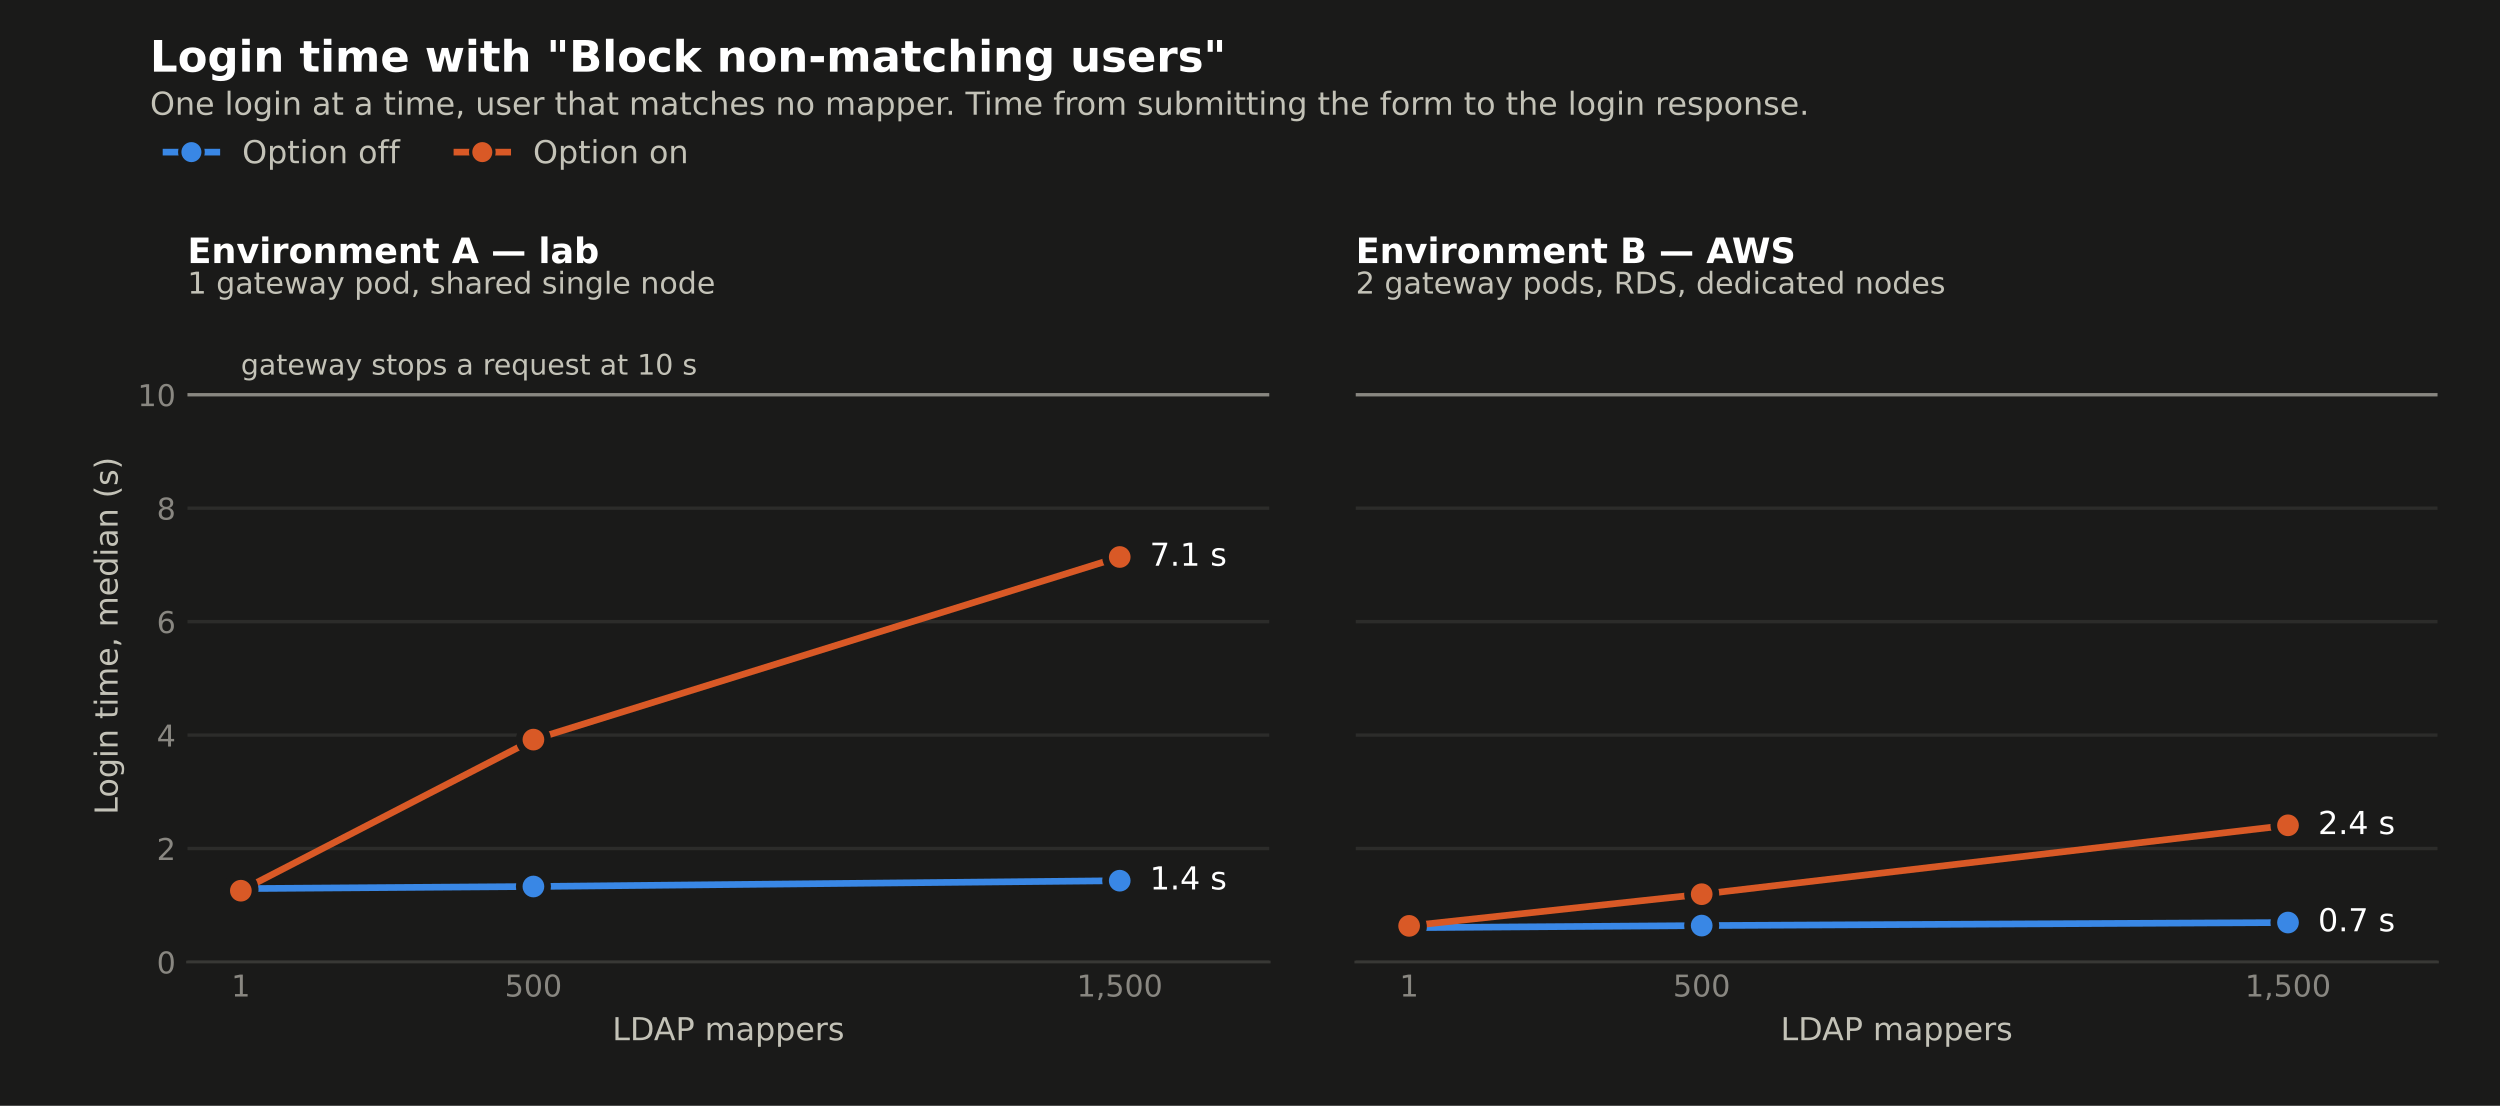
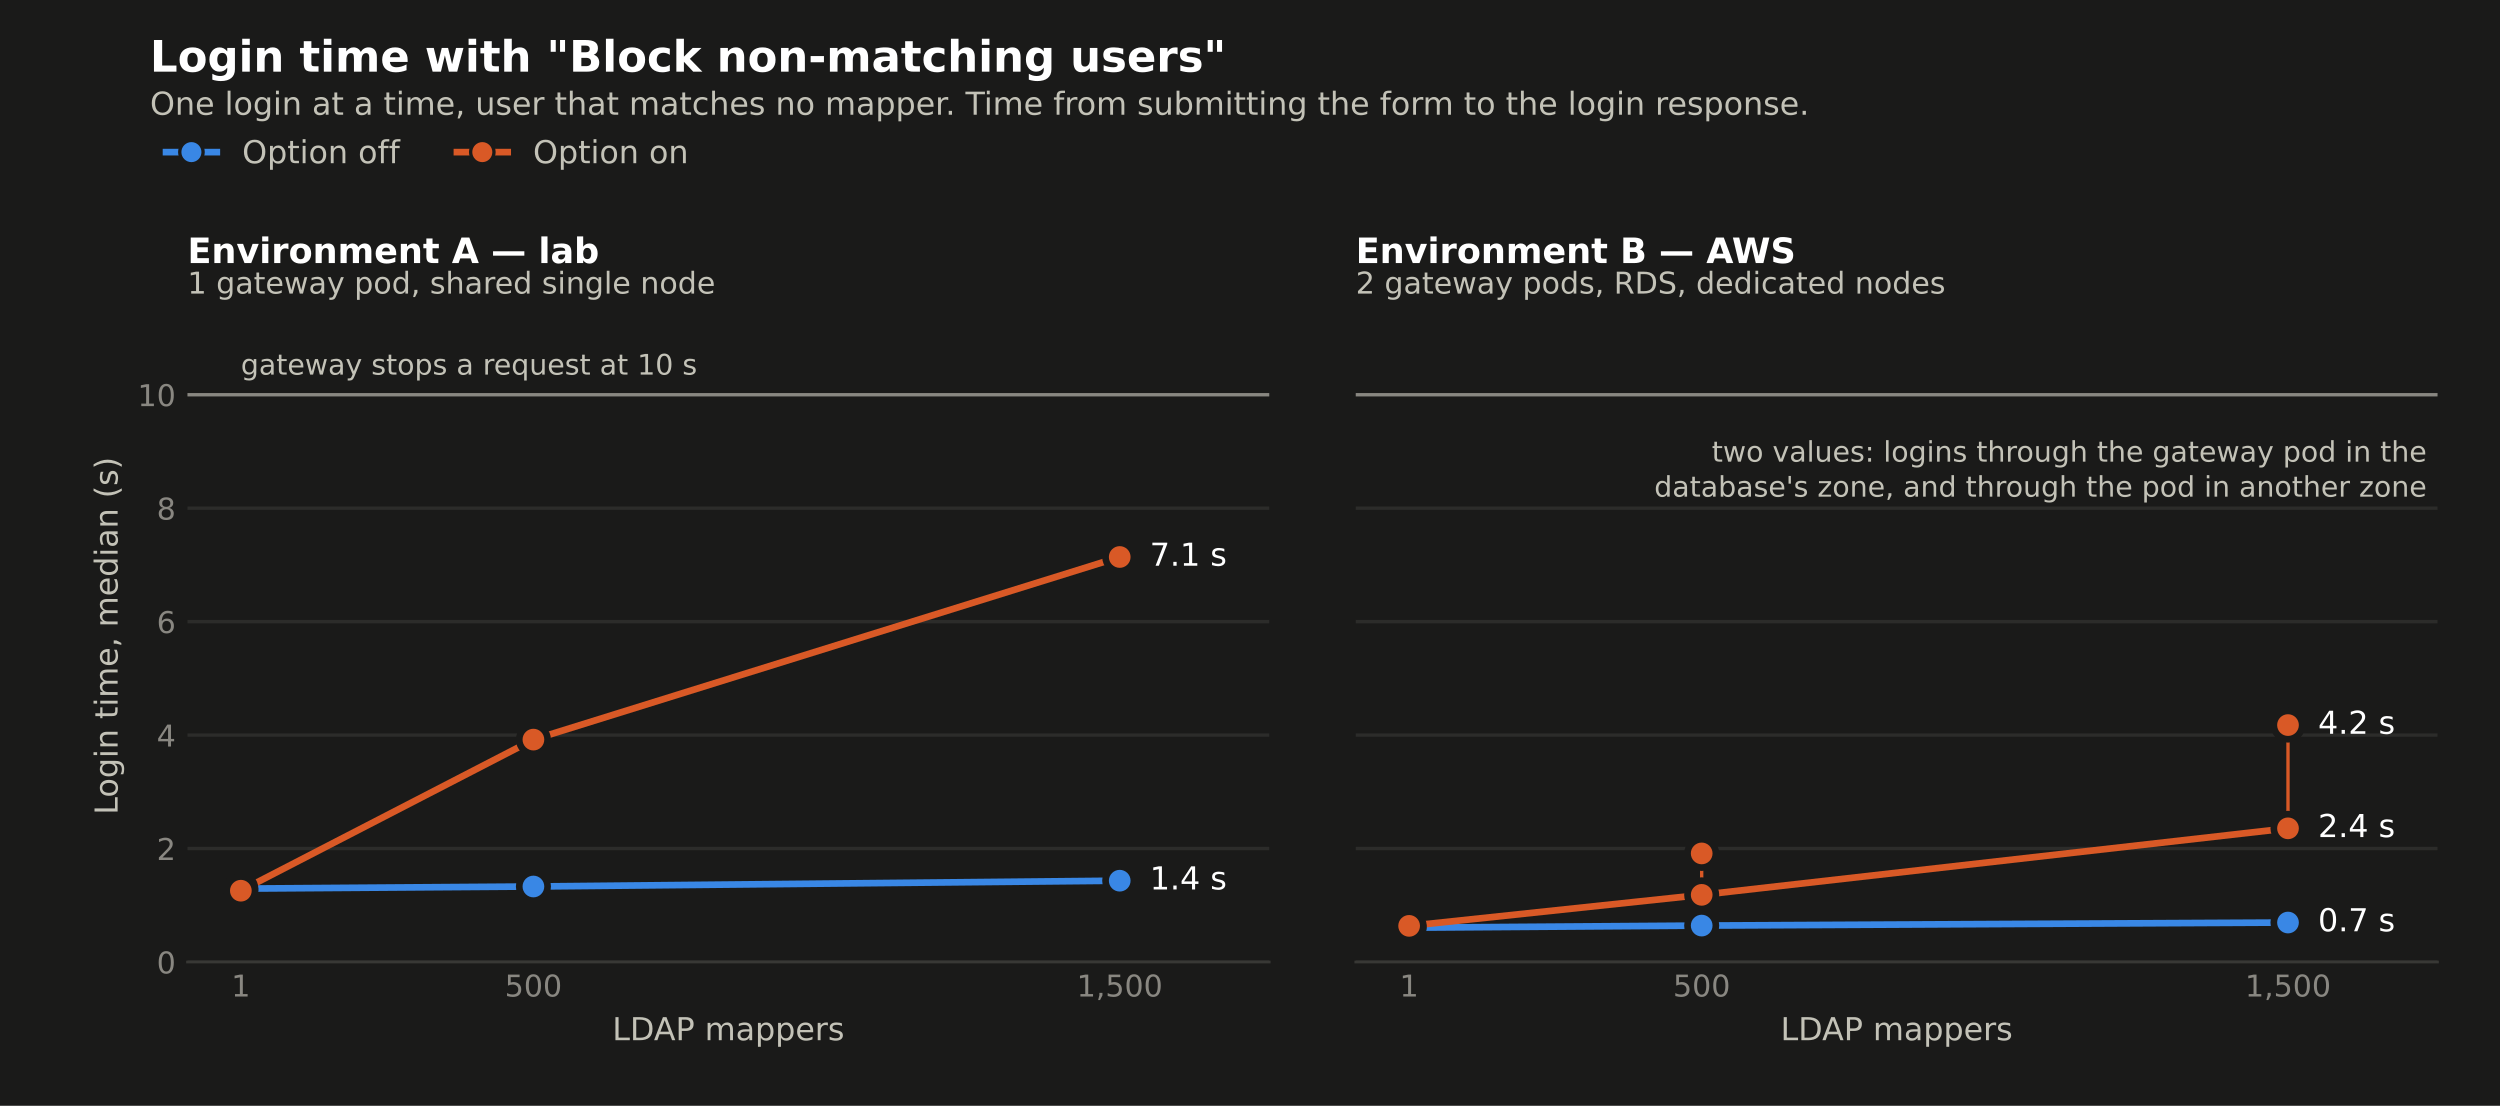
<svg xmlns="http://www.w3.org/2000/svg" xmlns:xlink="http://www.w3.org/1999/xlink" width="748.8pt" height="331.2pt" viewBox="0 0 748.8 331.2" version="1.1">
  <defs>
    <style type="text/css">*{stroke-linejoin: round; stroke-linecap: butt}</style>
  </defs>
  <g id="figure_1">
    <g id="patch_1">
      <path d="M 0 331.2  L 748.8 331.2  L 748.8 0  L 0 0  z " style="fill: #1a1a19" />
    </g>
    <g id="axes_1">
      <g id="patch_2">
        <path d="M 56.16 288.144  L 380.16 288.144  L 380.16 92.736  L 56.16 92.736  z " style="fill: #1a1a19" />
      </g>
      <g id="matplotlib.axis_1">
        <g id="xtick_1">
          <g id="line2d_1" />
          <g id="text_1">
            <text style="font-size: 9px; font-family: 'DejaVu Sans', 'Bitstream Vera Sans', 'Computer Modern Sans Serif', 'Lucida Grande', 'Verdana', 'Geneva', 'Lucid', 'Arial', 'Helvetica', 'Avant Garde', sans-serif; text-anchor: middle; fill: #898781" x="72.14" y="298.483" transform="rotate(-0 72.14049 298.4826)">1</text>
          </g>
        </g>
        <g id="xtick_2">
          <g id="line2d_2" />
          <g id="text_2">
            <text style="font-size: 9px; font-family: 'DejaVu Sans', 'Bitstream Vera Sans', 'Computer Modern Sans Serif', 'Lucida Grande', 'Verdana', 'Geneva', 'Lucid', 'Arial', 'Helvetica', 'Avant Garde', sans-serif; text-anchor: middle; fill: #898781" x="159.77" y="298.483" transform="rotate(-0 159.7698 298.4826)">500</text>
          </g>
        </g>
        <g id="xtick_3">
          <g id="line2d_3" />
          <g id="text_3">
            <text style="font-size: 9px; font-family: 'DejaVu Sans', 'Bitstream Vera Sans', 'Computer Modern Sans Serif', 'Lucida Grande', 'Verdana', 'Geneva', 'Lucid', 'Arial', 'Helvetica', 'Avant Garde', sans-serif; text-anchor: middle; fill: #898781" x="335.38" y="298.483" transform="rotate(-0 335.3795 298.4826)">1,500</text>
          </g>
        </g>
        <g id="text_4">
          <text style="font-size: 9.5px; font-family: 'DejaVu Sans', 'Bitstream Vera Sans', 'Computer Modern Sans Serif', 'Lucida Grande', 'Verdana', 'Geneva', 'Lucid', 'Arial', 'Helvetica', 'Avant Garde', sans-serif; text-anchor: middle; fill: #c3c2b7" x="218.16" y="311.573" transform="rotate(-0 218.16 311.5728)">LDAP mappers</text>
        </g>
      </g>
      <g id="matplotlib.axis_2">
        <g id="ytick_1">
          <g id="line2d_4">
-             <path d="M 56.16 288.144  L 380.16 288.144  " clip-path="url(#p064bbb202c)" style="fill: none; stroke: #2c2c2a; stroke-linecap: square" />
+             <path d="M 56.16 288.144  L 380.16 288.144  " clip-path="url(#pdbc38c1fc9)" style="fill: none; stroke: #2c2c2a; stroke-linecap: square" />
          </g>
          <g id="line2d_5" />
          <g id="text_5">
            <text style="font-size: 9px; font-family: 'DejaVu Sans', 'Bitstream Vera Sans', 'Computer Modern Sans Serif', 'Lucida Grande', 'Verdana', 'Geneva', 'Lucid', 'Arial', 'Helvetica', 'Avant Garde', sans-serif; text-anchor: end; fill: #898781" x="52.66" y="291.563" transform="rotate(-0 52.66 291.5633)">0</text>
          </g>
        </g>
        <g id="ytick_2">
          <g id="line2d_6">
-             <path d="M 56.16 254.16  L 380.16 254.16  " clip-path="url(#p064bbb202c)" style="fill: none; stroke: #2c2c2a; stroke-linecap: square" />
+             <path d="M 56.16 254.16  L 380.16 254.16  " clip-path="url(#pdbc38c1fc9)" style="fill: none; stroke: #2c2c2a; stroke-linecap: square" />
          </g>
          <g id="line2d_7" />
          <g id="text_6">
            <text style="font-size: 9px; font-family: 'DejaVu Sans', 'Bitstream Vera Sans', 'Computer Modern Sans Serif', 'Lucida Grande', 'Verdana', 'Geneva', 'Lucid', 'Arial', 'Helvetica', 'Avant Garde', sans-serif; text-anchor: end; fill: #898781" x="52.66" y="257.579" transform="rotate(-0 52.66 257.5793)">2</text>
          </g>
        </g>
        <g id="ytick_3">
          <g id="line2d_8">
-             <path d="M 56.16 220.176  L 380.16 220.176  " clip-path="url(#p064bbb202c)" style="fill: none; stroke: #2c2c2a; stroke-linecap: square" />
+             <path d="M 56.16 220.176  L 380.16 220.176  " clip-path="url(#pdbc38c1fc9)" style="fill: none; stroke: #2c2c2a; stroke-linecap: square" />
          </g>
          <g id="line2d_9" />
          <g id="text_7">
            <text style="font-size: 9px; font-family: 'DejaVu Sans', 'Bitstream Vera Sans', 'Computer Modern Sans Serif', 'Lucida Grande', 'Verdana', 'Geneva', 'Lucid', 'Arial', 'Helvetica', 'Avant Garde', sans-serif; text-anchor: end; fill: #898781" x="52.66" y="223.595" transform="rotate(-0 52.66 223.5953)">4</text>
          </g>
        </g>
        <g id="ytick_4">
          <g id="line2d_10">
-             <path d="M 56.16 186.192  L 380.16 186.192  " clip-path="url(#p064bbb202c)" style="fill: none; stroke: #2c2c2a; stroke-linecap: square" />
+             <path d="M 56.16 186.192  L 380.16 186.192  " clip-path="url(#pdbc38c1fc9)" style="fill: none; stroke: #2c2c2a; stroke-linecap: square" />
          </g>
          <g id="line2d_11" />
          <g id="text_8">
            <text style="font-size: 9px; font-family: 'DejaVu Sans', 'Bitstream Vera Sans', 'Computer Modern Sans Serif', 'Lucida Grande', 'Verdana', 'Geneva', 'Lucid', 'Arial', 'Helvetica', 'Avant Garde', sans-serif; text-anchor: end; fill: #898781" x="52.66" y="189.611" transform="rotate(-0 52.66 189.6113)">6</text>
          </g>
        </g>
        <g id="ytick_5">
          <g id="line2d_12">
-             <path d="M 56.16 152.208  L 380.16 152.208  " clip-path="url(#p064bbb202c)" style="fill: none; stroke: #2c2c2a; stroke-linecap: square" />
+             <path d="M 56.16 152.208  L 380.16 152.208  " clip-path="url(#pdbc38c1fc9)" style="fill: none; stroke: #2c2c2a; stroke-linecap: square" />
          </g>
          <g id="line2d_13" />
          <g id="text_9">
            <text style="font-size: 9px; font-family: 'DejaVu Sans', 'Bitstream Vera Sans', 'Computer Modern Sans Serif', 'Lucida Grande', 'Verdana', 'Geneva', 'Lucid', 'Arial', 'Helvetica', 'Avant Garde', sans-serif; text-anchor: end; fill: #898781" x="52.66" y="155.627" transform="rotate(-0 52.66 155.6273)">8</text>
          </g>
        </g>
        <g id="ytick_6">
          <g id="line2d_14">
-             <path d="M 56.16 118.224  L 380.16 118.224  " clip-path="url(#p064bbb202c)" style="fill: none; stroke: #2c2c2a; stroke-linecap: square" />
+             <path d="M 56.16 118.224  L 380.16 118.224  " clip-path="url(#pdbc38c1fc9)" style="fill: none; stroke: #2c2c2a; stroke-linecap: square" />
          </g>
          <g id="line2d_15" />
          <g id="text_10">
            <text style="font-size: 9px; font-family: 'DejaVu Sans', 'Bitstream Vera Sans', 'Computer Modern Sans Serif', 'Lucida Grande', 'Verdana', 'Geneva', 'Lucid', 'Arial', 'Helvetica', 'Avant Garde', sans-serif; text-anchor: end; fill: #898781" x="52.66" y="121.643" transform="rotate(-0 52.66 121.6433)">10</text>
          </g>
        </g>
        <g id="text_11">
          <text style="font-size: 9.5px; font-family: 'DejaVu Sans', 'Bitstream Vera Sans', 'Computer Modern Sans Serif', 'Lucida Grande', 'Verdana', 'Geneva', 'Lucid', 'Arial', 'Helvetica', 'Avant Garde', sans-serif; text-anchor: middle; fill: #c3c2b7" x="35.232" y="190.44" transform="rotate(-90 35.2318 190.44)">Login time, median (s)</text>
        </g>
      </g>
      <g id="line2d_16">
-         <path d="M 56.16 118.224  L 380.16 118.224  " clip-path="url(#p064bbb202c)" style="fill: none; stroke: #898781; stroke-linecap: square" />
+         <path d="M 56.16 118.224  L 380.16 118.224  " clip-path="url(#pdbc38c1fc9)" style="fill: none; stroke: #898781; stroke-linecap: square" />
      </g>
      <g id="patch_3">
        <path d="M 56.16 288.144  L 380.16 288.144  " style="fill: none; stroke: #383835; stroke-width: 0.8; stroke-linejoin: miter; stroke-linecap: square" />
      </g>
      <g id="text_12">
        <text style="font-size: 8.5px; font-family: 'DejaVu Sans', 'Bitstream Vera Sans', 'Computer Modern Sans Serif', 'Lucida Grande', 'Verdana', 'Geneva', 'Lucid', 'Arial', 'Helvetica', 'Avant Garde', sans-serif; text-anchor: start; fill: #c3c2b7" x="72.14" y="112.208" transform="rotate(-0 72.14049 112.2083)">gateway stops a request at 10 s</text>
      </g>
      <g id="line2d_17">
-         <path d="M 72.14 266.161  L 159.77 265.526  L 335.38 263.786  " clip-path="url(#p064bbb202c)" style="fill: none; stroke: #3987e5; stroke-width: 2; stroke-linecap: round" />
+         <path d="M 72.14 266.161  L 159.77 265.526  L 335.38 263.786  " clip-path="url(#pdbc38c1fc9)" style="fill: none; stroke: #3987e5; stroke-width: 2; stroke-linecap: round" />
      </g>
      <g id="text_13">
        <text style="font-size: 9.5px; font-family: 'DejaVu Sans', 'Bitstream Vera Sans', 'Computer Modern Sans Serif', 'Lucida Grande', 'Verdana', 'Geneva', 'Lucid', 'Arial', 'Helvetica', 'Avant Garde', sans-serif; text-anchor: start; fill: #ffffff" x="344.38" y="266.407" transform="rotate(-0 344.3795 266.4074)">1.4 s</text>
      </g>
      <g id="line2d_18">
-         <path d="M 72.14 266.785  L 159.77 221.53  L 335.38 166.83  " clip-path="url(#p064bbb202c)" style="fill: none; stroke: #d95926; stroke-width: 2; stroke-linecap: round" />
+         <path d="M 72.14 266.785  L 159.77 221.53  L 335.38 166.83  " clip-path="url(#pdbc38c1fc9)" style="fill: none; stroke: #d95926; stroke-width: 2; stroke-linecap: round" />
      </g>
      <g id="text_14">
        <text style="font-size: 9.5px; font-family: 'DejaVu Sans', 'Bitstream Vera Sans', 'Computer Modern Sans Serif', 'Lucida Grande', 'Verdana', 'Geneva', 'Lucid', 'Arial', 'Helvetica', 'Avant Garde', sans-serif; text-anchor: start; fill: #ffffff" x="344.38" y="169.451" transform="rotate(-0 344.3795 169.451)">7.1 s</text>
      </g>
      <g id="text_15">
        <text style="font-size: 9px; font-family: 'DejaVu Sans', 'Bitstream Vera Sans', 'Computer Modern Sans Serif', 'Lucida Grande', 'Verdana', 'Geneva', 'Lucid', 'Arial', 'Helvetica', 'Avant Garde', sans-serif; text-anchor: start; fill: #c3c2b7" x="56.16" y="87.933" transform="rotate(-0 56.16 87.93316)">1 gateway pod, shared single node</text>
      </g>
      <g id="text_16">
        <text style="font-weight: 700; font-size: 10.5px; font-family: 'DejaVu Sans', 'Bitstream Vera Sans', 'Computer Modern Sans Serif', 'Lucida Grande', 'Verdana', 'Geneva', 'Lucid', 'Arial', 'Helvetica', 'Avant Garde', sans-serif; fill: #ffffff" transform="translate(56.16 78.79462)">Environment A — lab</text>
        <text style="font-weight: 700; font-size: 10.5px; font-family: 'DejaVu Sans', 'Bitstream Vera Sans', 'Computer Modern Sans Serif', 'Lucida Grande', 'Verdana', 'Geneva', 'Lucid', 'Arial', 'Helvetica', 'Avant Garde', sans-serif; fill: #ffffff" transform="translate(56.16 90.55233)" />
      </g>
      <g id="line2d_19">
        <defs>
-           <path id="m19ff1103ca" d="M 0 4.25  C 1.127 4.25 2.208 3.802 3.005 3.005  C 3.802 2.208 4.25 1.127 4.25 0  C 4.25 -1.127 3.802 -2.208 3.005 -3.005  C 2.208 -3.802 1.127 -4.25 0 -4.25  C -1.127 -4.25 -2.208 -3.802 -3.005 -3.005  C -3.802 -2.208 -4.25 -1.127 -4.25 0  C -4.25 1.127 -3.802 2.208 -3.005 3.005  C -2.208 3.802 -1.127 4.25 0 4.25  z " style="stroke: #1a1a19; stroke-width: 2" />
+           <path id="m9e40844f21" d="M 0 4.25  C 1.127 4.25 2.208 3.802 3.005 3.005  C 3.802 2.208 4.25 1.127 4.25 0  C 4.25 -1.127 3.802 -2.208 3.005 -3.005  C 2.208 -3.802 1.127 -4.25 0 -4.25  C -1.127 -4.25 -2.208 -3.802 -3.005 -3.005  C -3.802 -2.208 -4.25 -1.127 -4.25 0  C -4.25 1.127 -3.802 2.208 -3.005 3.005  C -2.208 3.802 -1.127 4.25 0 4.25  z " style="stroke: #1a1a19; stroke-width: 2" />
        </defs>
-         <g clip-path="url(#p064bbb202c)">
-           <use xlink:href="#m19ff1103ca" x="72.14" y="266.161" style="fill: #3987e5; stroke: #1a1a19; stroke-width: 2" />
-           <use xlink:href="#m19ff1103ca" x="159.77" y="265.526" style="fill: #3987e5; stroke: #1a1a19; stroke-width: 2" />
-           <use xlink:href="#m19ff1103ca" x="335.38" y="263.786" style="fill: #3987e5; stroke: #1a1a19; stroke-width: 2" />
+         <g clip-path="url(#pdbc38c1fc9)">
+           <use xlink:href="#m9e40844f21" x="72.14" y="266.161" style="fill: #3987e5; stroke: #1a1a19; stroke-width: 2" />
        </g>
      </g>
      <g id="line2d_20">
+         <g clip-path="url(#pdbc38c1fc9)">
+           <use xlink:href="#m9e40844f21" x="159.77" y="265.526" style="fill: #3987e5; stroke: #1a1a19; stroke-width: 2" />
+         </g>
+       </g>
+       <g id="line2d_21">
+         <g clip-path="url(#pdbc38c1fc9)">
+           <use xlink:href="#m9e40844f21" x="335.38" y="263.786" style="fill: #3987e5; stroke: #1a1a19; stroke-width: 2" />
+         </g>
+       </g>
+       <g id="line2d_22">
        <defs>
-           <path id="mff7ca6fdee" d="M 0 4.25  C 1.127 4.25 2.208 3.802 3.005 3.005  C 3.802 2.208 4.25 1.127 4.25 0  C 4.25 -1.127 3.802 -2.208 3.005 -3.005  C 2.208 -3.802 1.127 -4.25 0 -4.25  C -1.127 -4.25 -2.208 -3.802 -3.005 -3.005  C -3.802 -2.208 -4.25 -1.127 -4.25 0  C -4.25 1.127 -3.802 2.208 -3.005 3.005  C -2.208 3.802 -1.127 4.25 0 4.25  z " style="stroke: #1a1a19; stroke-width: 2" />
+           <path id="m842b3d28d7" d="M 0 4.25  C 1.127 4.25 2.208 3.802 3.005 3.005  C 3.802 2.208 4.25 1.127 4.25 0  C 4.25 -1.127 3.802 -2.208 3.005 -3.005  C 2.208 -3.802 1.127 -4.25 0 -4.25  C -1.127 -4.25 -2.208 -3.802 -3.005 -3.005  C -3.802 -2.208 -4.25 -1.127 -4.25 0  C -4.25 1.127 -3.802 2.208 -3.005 3.005  C -2.208 3.802 -1.127 4.25 0 4.25  z " style="stroke: #1a1a19; stroke-width: 2" />
        </defs>
-         <g clip-path="url(#p064bbb202c)">
-           <use xlink:href="#mff7ca6fdee" x="72.14" y="266.785" style="fill: #d95926; stroke: #1a1a19; stroke-width: 2" />
-           <use xlink:href="#mff7ca6fdee" x="159.77" y="221.53" style="fill: #d95926; stroke: #1a1a19; stroke-width: 2" />
-           <use xlink:href="#mff7ca6fdee" x="335.38" y="166.83" style="fill: #d95926; stroke: #1a1a19; stroke-width: 2" />
+         <g clip-path="url(#pdbc38c1fc9)">
+           <use xlink:href="#m842b3d28d7" x="72.14" y="266.785" style="fill: #d95926; stroke: #1a1a19; stroke-width: 2" />
+         </g>
+       </g>
+       <g id="line2d_23">
+         <g clip-path="url(#pdbc38c1fc9)">
+           <use xlink:href="#m842b3d28d7" x="159.77" y="221.53" style="fill: #d95926; stroke: #1a1a19; stroke-width: 2" />
+         </g>
+       </g>
+       <g id="line2d_24">
+         <g clip-path="url(#pdbc38c1fc9)">
+           <use xlink:href="#m842b3d28d7" x="335.38" y="166.83" style="fill: #d95926; stroke: #1a1a19; stroke-width: 2" />
        </g>
      </g>
    </g>
    <g id="axes_2">
      <g id="patch_4">
        <path d="M 406.08 288.144  L 730.08 288.144  L 730.08 92.736  L 406.08 92.736  z " style="fill: #1a1a19" />
      </g>
      <g id="matplotlib.axis_3">
        <g id="xtick_4">
-           <g id="line2d_21" />
+           <g id="line2d_25" />
          <g id="text_17">
            <text style="font-size: 9px; font-family: 'DejaVu Sans', 'Bitstream Vera Sans', 'Computer Modern Sans Serif', 'Lucida Grande', 'Verdana', 'Geneva', 'Lucid', 'Arial', 'Helvetica', 'Avant Garde', sans-serif; text-anchor: middle; fill: #898781" x="422.06" y="298.483" transform="rotate(-0 422.0605 298.4826)">1</text>
          </g>
        </g>
        <g id="xtick_5">
-           <g id="line2d_22" />
+           <g id="line2d_26" />
          <g id="text_18">
            <text style="font-size: 9px; font-family: 'DejaVu Sans', 'Bitstream Vera Sans', 'Computer Modern Sans Serif', 'Lucida Grande', 'Verdana', 'Geneva', 'Lucid', 'Arial', 'Helvetica', 'Avant Garde', sans-serif; text-anchor: middle; fill: #898781" x="509.69" y="298.483" transform="rotate(-0 509.6898 298.4826)">500</text>
          </g>
        </g>
        <g id="xtick_6">
-           <g id="line2d_23" />
+           <g id="line2d_27" />
          <g id="text_19">
            <text style="font-size: 9px; font-family: 'DejaVu Sans', 'Bitstream Vera Sans', 'Computer Modern Sans Serif', 'Lucida Grande', 'Verdana', 'Geneva', 'Lucid', 'Arial', 'Helvetica', 'Avant Garde', sans-serif; text-anchor: middle; fill: #898781" x="685.3" y="298.483" transform="rotate(-0 685.2995 298.4826)">1,500</text>
          </g>
        </g>
        <g id="text_20">
          <text style="font-size: 9.5px; font-family: 'DejaVu Sans', 'Bitstream Vera Sans', 'Computer Modern Sans Serif', 'Lucida Grande', 'Verdana', 'Geneva', 'Lucid', 'Arial', 'Helvetica', 'Avant Garde', sans-serif; text-anchor: middle; fill: #c3c2b7" x="568.08" y="311.573" transform="rotate(-0 568.08 311.5728)">LDAP mappers</text>
        </g>
      </g>
      <g id="matplotlib.axis_4">
        <g id="ytick_7">
-           <g id="line2d_24">
-             <path d="M 406.08 288.144  L 730.08 288.144  " clip-path="url(#p86f3028baf)" style="fill: none; stroke: #2c2c2a; stroke-linecap: square" />
-           </g>
-           <g id="line2d_25" />
+           <g id="line2d_28">
+             <path d="M 406.08 288.144  L 730.08 288.144  " clip-path="url(#pb3f7ff892a)" style="fill: none; stroke: #2c2c2a; stroke-linecap: square" />
+           </g>
+           <g id="line2d_29" />
        </g>
        <g id="ytick_8">
-           <g id="line2d_26">
-             <path d="M 406.08 254.16  L 730.08 254.16  " clip-path="url(#p86f3028baf)" style="fill: none; stroke: #2c2c2a; stroke-linecap: square" />
-           </g>
-           <g id="line2d_27" />
+           <g id="line2d_30">
+             <path d="M 406.08 254.16  L 730.08 254.16  " clip-path="url(#pb3f7ff892a)" style="fill: none; stroke: #2c2c2a; stroke-linecap: square" />
+           </g>
+           <g id="line2d_31" />
        </g>
        <g id="ytick_9">
-           <g id="line2d_28">
-             <path d="M 406.08 220.176  L 730.08 220.176  " clip-path="url(#p86f3028baf)" style="fill: none; stroke: #2c2c2a; stroke-linecap: square" />
-           </g>
-           <g id="line2d_29" />
+           <g id="line2d_32">
+             <path d="M 406.08 220.176  L 730.08 220.176  " clip-path="url(#pb3f7ff892a)" style="fill: none; stroke: #2c2c2a; stroke-linecap: square" />
+           </g>
+           <g id="line2d_33" />
        </g>
        <g id="ytick_10">
-           <g id="line2d_30">
-             <path d="M 406.08 186.192  L 730.08 186.192  " clip-path="url(#p86f3028baf)" style="fill: none; stroke: #2c2c2a; stroke-linecap: square" />
-           </g>
-           <g id="line2d_31" />
+           <g id="line2d_34">
+             <path d="M 406.08 186.192  L 730.08 186.192  " clip-path="url(#pb3f7ff892a)" style="fill: none; stroke: #2c2c2a; stroke-linecap: square" />
+           </g>
+           <g id="line2d_35" />
        </g>
        <g id="ytick_11">
-           <g id="line2d_32">
-             <path d="M 406.08 152.208  L 730.08 152.208  " clip-path="url(#p86f3028baf)" style="fill: none; stroke: #2c2c2a; stroke-linecap: square" />
-           </g>
-           <g id="line2d_33" />
+           <g id="line2d_36">
+             <path d="M 406.08 152.208  L 730.08 152.208  " clip-path="url(#pb3f7ff892a)" style="fill: none; stroke: #2c2c2a; stroke-linecap: square" />
+           </g>
+           <g id="line2d_37" />
        </g>
        <g id="ytick_12">
-           <g id="line2d_34">
-             <path d="M 406.08 118.224  L 730.08 118.224  " clip-path="url(#p86f3028baf)" style="fill: none; stroke: #2c2c2a; stroke-linecap: square" />
-           </g>
-           <g id="line2d_35" />
-         </g>
-       </g>
-       <g id="line2d_36">
-         <path d="M 406.08 118.224  L 730.08 118.224  " clip-path="url(#p86f3028baf)" style="fill: none; stroke: #898781; stroke-linecap: square" />
+           <g id="line2d_38">
+             <path d="M 406.08 118.224  L 730.08 118.224  " clip-path="url(#pb3f7ff892a)" style="fill: none; stroke: #2c2c2a; stroke-linecap: square" />
+           </g>
+           <g id="line2d_39" />
+         </g>
+       </g>
+       <g id="line2d_40">
+         <path d="M 406.08 118.224  L 730.08 118.224  " clip-path="url(#pb3f7ff892a)" style="fill: none; stroke: #898781; stroke-linecap: square" />
      </g>
      <g id="patch_5">
        <path d="M 406.08 288.144  L 730.08 288.144  " style="fill: none; stroke: #383835; stroke-width: 0.8; stroke-linejoin: miter; stroke-linecap: square" />
      </g>
-       <g id="line2d_37">
-         <path d="M 422.06 277.862  L 509.69 277.232  L 685.3 276.319  " clip-path="url(#p86f3028baf)" style="fill: none; stroke: #3987e5; stroke-width: 2; stroke-linecap: round" />
+       <g id="line2d_41">
+         <path d="M 422.06 277.862  L 509.69 277.232  L 685.3 276.319  " clip-path="url(#pb3f7ff892a)" style="fill: none; stroke: #3987e5; stroke-width: 2; stroke-linecap: round" />
      </g>
      <g id="text_21">
        <text style="font-size: 9.5px; font-family: 'DejaVu Sans', 'Bitstream Vera Sans', 'Computer Modern Sans Serif', 'Lucida Grande', 'Verdana', 'Geneva', 'Lucid', 'Arial', 'Helvetica', 'Avant Garde', sans-serif; text-anchor: start; fill: #ffffff" x="694.3" y="278.941" transform="rotate(-0 694.2995 278.9407)">0.7 s</text>
      </g>
-       <g id="line2d_38">
-         <path d="M 422.06 277.317  L 509.69 267.832  L 685.3 247.197  " clip-path="url(#p86f3028baf)" style="fill: none; stroke: #d95926; stroke-width: 2; stroke-linecap: round" />
+       <g id="line2d_42">
+         <path d="M 422.06 277.317  L 509.69 268.027  L 685.3 248.102  " clip-path="url(#pb3f7ff892a)" style="fill: none; stroke: #d95926; stroke-width: 2; stroke-linecap: round" />
+       </g>
+       <g id="line2d_43">
+         <path d="M 509.69 268.027  L 509.69 255.617  " clip-path="url(#pb3f7ff892a)" style="fill: none; stroke: #d95926; stroke-linecap: square" />
+       </g>
+       <g id="line2d_44">
+         <path d="M 685.3 248.102  L 685.3 217.175  " clip-path="url(#pb3f7ff892a)" style="fill: none; stroke: #d95926; stroke-linecap: square" />
      </g>
      <g id="text_22">
-         <text style="font-size: 9.5px; font-family: 'DejaVu Sans', 'Bitstream Vera Sans', 'Computer Modern Sans Serif', 'Lucida Grande', 'Verdana', 'Geneva', 'Lucid', 'Arial', 'Helvetica', 'Avant Garde', sans-serif; text-anchor: start; fill: #ffffff" x="694.3" y="249.818" transform="rotate(-0 694.2995 249.8181)">2.4 s</text>
+         <text style="font-size: 9.5px; font-family: 'DejaVu Sans', 'Bitstream Vera Sans', 'Computer Modern Sans Serif', 'Lucida Grande', 'Verdana', 'Geneva', 'Lucid', 'Arial', 'Helvetica', 'Avant Garde', sans-serif; text-anchor: start; fill: #ffffff" x="694.3" y="250.724" transform="rotate(-0 694.2995 250.7238)">2.4 s</text>
      </g>
      <g id="text_23">
+         <text style="font-size: 9.5px; font-family: 'DejaVu Sans', 'Bitstream Vera Sans', 'Computer Modern Sans Serif', 'Lucida Grande', 'Verdana', 'Geneva', 'Lucid', 'Arial', 'Helvetica', 'Avant Garde', sans-serif; text-anchor: start; fill: #ffffff" x="694.3" y="219.797" transform="rotate(-0 694.2995 219.7966)">4.2 s</text>
+       </g>
+       <g id="text_24">
+         <text style="font-size: 8.5px; font-family: 'DejaVu Sans', 'Bitstream Vera Sans', 'Computer Modern Sans Serif', 'Lucida Grande', 'Verdana', 'Geneva', 'Lucid', 'Arial', 'Helvetica', 'Avant Garde', sans-serif; fill: #c3c2b7" transform="translate(512.7077 138.2763)">two values: logins through the gateway pod in the</text>
+         <text style="font-size: 8.5px; font-family: 'DejaVu Sans', 'Bitstream Vera Sans', 'Computer Modern Sans Serif', 'Lucida Grande', 'Verdana', 'Geneva', 'Lucid', 'Arial', 'Helvetica', 'Avant Garde', sans-serif; fill: #c3c2b7" transform="translate(495.4793 148.7632)">database's zone, and through the pod in another zone</text>
+       </g>
+       <g id="text_25">
        <text style="font-size: 9px; font-family: 'DejaVu Sans', 'Bitstream Vera Sans', 'Computer Modern Sans Serif', 'Lucida Grande', 'Verdana', 'Geneva', 'Lucid', 'Arial', 'Helvetica', 'Avant Garde', sans-serif; text-anchor: start; fill: #c3c2b7" x="406.08" y="87.933" transform="rotate(-0 406.08 87.93316)">2 gateway pods, RDS, dedicated nodes</text>
      </g>
-       <g id="text_24">
+       <g id="text_26">
        <text style="font-weight: 700; font-size: 10.5px; font-family: 'DejaVu Sans', 'Bitstream Vera Sans', 'Computer Modern Sans Serif', 'Lucida Grande', 'Verdana', 'Geneva', 'Lucid', 'Arial', 'Helvetica', 'Avant Garde', sans-serif; fill: #ffffff" transform="translate(406.08 78.79462)">Environment B — AWS</text>
        <text style="font-weight: 700; font-size: 10.5px; font-family: 'DejaVu Sans', 'Bitstream Vera Sans', 'Computer Modern Sans Serif', 'Lucida Grande', 'Verdana', 'Geneva', 'Lucid', 'Arial', 'Helvetica', 'Avant Garde', sans-serif; fill: #ffffff" transform="translate(406.08 90.55233)" />
      </g>
-       <g id="line2d_39">
-         <g clip-path="url(#p86f3028baf)">
-           <use xlink:href="#m19ff1103ca" x="422.06" y="277.862" style="fill: #3987e5; stroke: #1a1a19; stroke-width: 2" />
-           <use xlink:href="#m19ff1103ca" x="509.69" y="277.232" style="fill: #3987e5; stroke: #1a1a19; stroke-width: 2" />
-           <use xlink:href="#m19ff1103ca" x="685.3" y="276.319" style="fill: #3987e5; stroke: #1a1a19; stroke-width: 2" />
-         </g>
-       </g>
-       <g id="line2d_40">
-         <g clip-path="url(#p86f3028baf)">
-           <use xlink:href="#mff7ca6fdee" x="422.06" y="277.317" style="fill: #d95926; stroke: #1a1a19; stroke-width: 2" />
-           <use xlink:href="#mff7ca6fdee" x="509.69" y="267.832" style="fill: #d95926; stroke: #1a1a19; stroke-width: 2" />
-           <use xlink:href="#mff7ca6fdee" x="685.3" y="247.197" style="fill: #d95926; stroke: #1a1a19; stroke-width: 2" />
-         </g>
-       </g>
-     </g>
-     <g id="text_25">
+       <g id="line2d_45">
+         <g clip-path="url(#pb3f7ff892a)">
+           <use xlink:href="#m9e40844f21" x="422.06" y="277.862" style="fill: #3987e5; stroke: #1a1a19; stroke-width: 2" />
+         </g>
+       </g>
+       <g id="line2d_46">
+         <g clip-path="url(#pb3f7ff892a)">
+           <use xlink:href="#m9e40844f21" x="509.69" y="277.232" style="fill: #3987e5; stroke: #1a1a19; stroke-width: 2" />
+         </g>
+       </g>
+       <g id="line2d_47">
+         <g clip-path="url(#pb3f7ff892a)">
+           <use xlink:href="#m9e40844f21" x="685.3" y="276.319" style="fill: #3987e5; stroke: #1a1a19; stroke-width: 2" />
+         </g>
+       </g>
+       <g id="line2d_48">
+         <g clip-path="url(#pb3f7ff892a)">
+           <use xlink:href="#m842b3d28d7" x="422.06" y="277.317" style="fill: #d95926; stroke: #1a1a19; stroke-width: 2" />
+         </g>
+       </g>
+       <g id="line2d_49">
+         <g clip-path="url(#pb3f7ff892a)">
+           <use xlink:href="#m842b3d28d7" x="509.69" y="268.027" style="fill: #d95926; stroke: #1a1a19; stroke-width: 2" />
+           <use xlink:href="#m842b3d28d7" x="509.69" y="255.617" style="fill: #d95926; stroke: #1a1a19; stroke-width: 2" />
+         </g>
+       </g>
+       <g id="line2d_50">
+         <g clip-path="url(#pb3f7ff892a)">
+           <use xlink:href="#m842b3d28d7" x="685.3" y="248.102" style="fill: #d95926; stroke: #1a1a19; stroke-width: 2" />
+           <use xlink:href="#m842b3d28d7" x="685.3" y="217.175" style="fill: #d95926; stroke: #1a1a19; stroke-width: 2" />
+         </g>
+       </g>
+     </g>
+     <g id="text_27">
      <text style="font-weight: 700; font-size: 13px; font-family: 'DejaVu Sans', 'Bitstream Vera Sans', 'Computer Modern Sans Serif', 'Lucida Grande', 'Verdana', 'Geneva', 'Lucid', 'Arial', 'Helvetica', 'Avant Garde', sans-serif; text-anchor: start; fill: #ffffff" x="44.928" y="21.47" transform="rotate(-0 44.928 21.46997)">Login time with "Block non-matching users"</text>
    </g>
-     <g id="text_26">
+     <g id="text_28">
      <text style="font-size: 9.5px; font-family: 'DejaVu Sans', 'Bitstream Vera Sans', 'Computer Modern Sans Serif', 'Lucida Grande', 'Verdana', 'Geneva', 'Lucid', 'Arial', 'Helvetica', 'Avant Garde', sans-serif; text-anchor: start; fill: #c3c2b7" x="44.928" y="34.377" transform="rotate(-0 44.928 34.37692)">One login at a time, user that matches no mapper. Time from submitting the form to the login response.</text>
    </g>
    <g id="legend_1">
-       <g id="line2d_41">
+       <g id="line2d_51">
        <path d="M 49.734 45.564  L 57.334 45.564  L 64.934 45.564  " style="fill: none; stroke: #3987e5; stroke-width: 2; stroke-linecap: square" />
        <defs>
-           <path id="m4fe4b82202" d="M 0 3.5  C 0.928 3.5 1.819 3.131 2.475 2.475  C 3.131 1.819 3.5 0.928 3.5 0  C 3.5 -0.928 3.131 -1.819 2.475 -2.475  C 1.819 -3.131 0.928 -3.5 0 -3.5  C -0.928 -3.5 -1.819 -3.131 -2.475 -2.475  C -3.131 -1.819 -3.5 -0.928 -3.5 0  C -3.5 0.928 -3.131 1.819 -2.475 2.475  C -1.819 3.131 -0.928 3.5 0 3.5  z " style="stroke: #1a1a19" />
+           <path id="m932c322fbd" d="M 0 3.5  C 0.928 3.5 1.819 3.131 2.475 2.475  C 3.131 1.819 3.5 0.928 3.5 0  C 3.5 -0.928 3.131 -1.819 2.475 -2.475  C 1.819 -3.131 0.928 -3.5 0 -3.5  C -0.928 -3.5 -1.819 -3.131 -2.475 -2.475  C -3.131 -1.819 -3.5 -0.928 -3.5 0  C -3.5 0.928 -3.131 1.819 -2.475 2.475  C -1.819 3.131 -0.928 3.5 0 3.5  z " style="stroke: #1a1a19" />
        </defs>
        <g>
-           <use xlink:href="#m4fe4b82202" x="57.334" y="45.564" style="fill: #3987e5; stroke: #1a1a19" />
-         </g>
-       </g>
-       <g id="text_27">
+           <use xlink:href="#m932c322fbd" x="57.334" y="45.564" style="fill: #3987e5; stroke: #1a1a19" />
+         </g>
+       </g>
+       <g id="text_29">
        <text style="font-size: 9.5px; font-family: 'DejaVu Sans', 'Bitstream Vera Sans', 'Computer Modern Sans Serif', 'Lucida Grande', 'Verdana', 'Geneva', 'Lucid', 'Arial', 'Helvetica', 'Avant Garde', sans-serif; text-anchor: start; fill: #c3c2b7" x="72.534" y="48.889" transform="rotate(-0 72.534 48.88852)">Option off</text>
      </g>
-       <g id="line2d_42">
+       <g id="line2d_52">
        <path d="M 136.861 45.564  L 144.461 45.564  L 152.061 45.564  " style="fill: none; stroke: #d95926; stroke-width: 2; stroke-linecap: square" />
        <defs>
-           <path id="m2c7bc72080" d="M 0 3.5  C 0.928 3.5 1.819 3.131 2.475 2.475  C 3.131 1.819 3.5 0.928 3.5 0  C 3.5 -0.928 3.131 -1.819 2.475 -2.475  C 1.819 -3.131 0.928 -3.5 0 -3.5  C -0.928 -3.5 -1.819 -3.131 -2.475 -2.475  C -3.131 -1.819 -3.5 -0.928 -3.5 0  C -3.5 0.928 -3.131 1.819 -2.475 2.475  C -1.819 3.131 -0.928 3.5 0 3.5  z " style="stroke: #1a1a19" />
+           <path id="m969da820cd" d="M 0 3.5  C 0.928 3.5 1.819 3.131 2.475 2.475  C 3.131 1.819 3.5 0.928 3.5 0  C 3.5 -0.928 3.131 -1.819 2.475 -2.475  C 1.819 -3.131 0.928 -3.5 0 -3.5  C -0.928 -3.5 -1.819 -3.131 -2.475 -2.475  C -3.131 -1.819 -3.5 -0.928 -3.5 0  C -3.5 0.928 -3.131 1.819 -2.475 2.475  C -1.819 3.131 -0.928 3.5 0 3.5  z " style="stroke: #1a1a19" />
        </defs>
        <g>
-           <use xlink:href="#m2c7bc72080" x="144.461" y="45.564" style="fill: #d95926; stroke: #1a1a19" />
-         </g>
-       </g>
-       <g id="text_28">
+           <use xlink:href="#m969da820cd" x="144.461" y="45.564" style="fill: #d95926; stroke: #1a1a19" />
+         </g>
+       </g>
+       <g id="text_30">
        <text style="font-size: 9.5px; font-family: 'DejaVu Sans', 'Bitstream Vera Sans', 'Computer Modern Sans Serif', 'Lucida Grande', 'Verdana', 'Geneva', 'Lucid', 'Arial', 'Helvetica', 'Avant Garde', sans-serif; text-anchor: start; fill: #c3c2b7" x="159.661" y="48.889" transform="rotate(-0 159.6609 48.88852)">Option on</text>
      </g>
    </g>
  </g>
  <defs>
-     <clipPath id="p064bbb202c">
+     <clipPath id="pdbc38c1fc9">
      <rect x="56.16" y="92.736" width="324" height="195.408" />
    </clipPath>
-     <clipPath id="p86f3028baf">
+     <clipPath id="pb3f7ff892a">
      <rect x="406.08" y="92.736" width="324" height="195.408" />
    </clipPath>
  </defs>
</svg>
